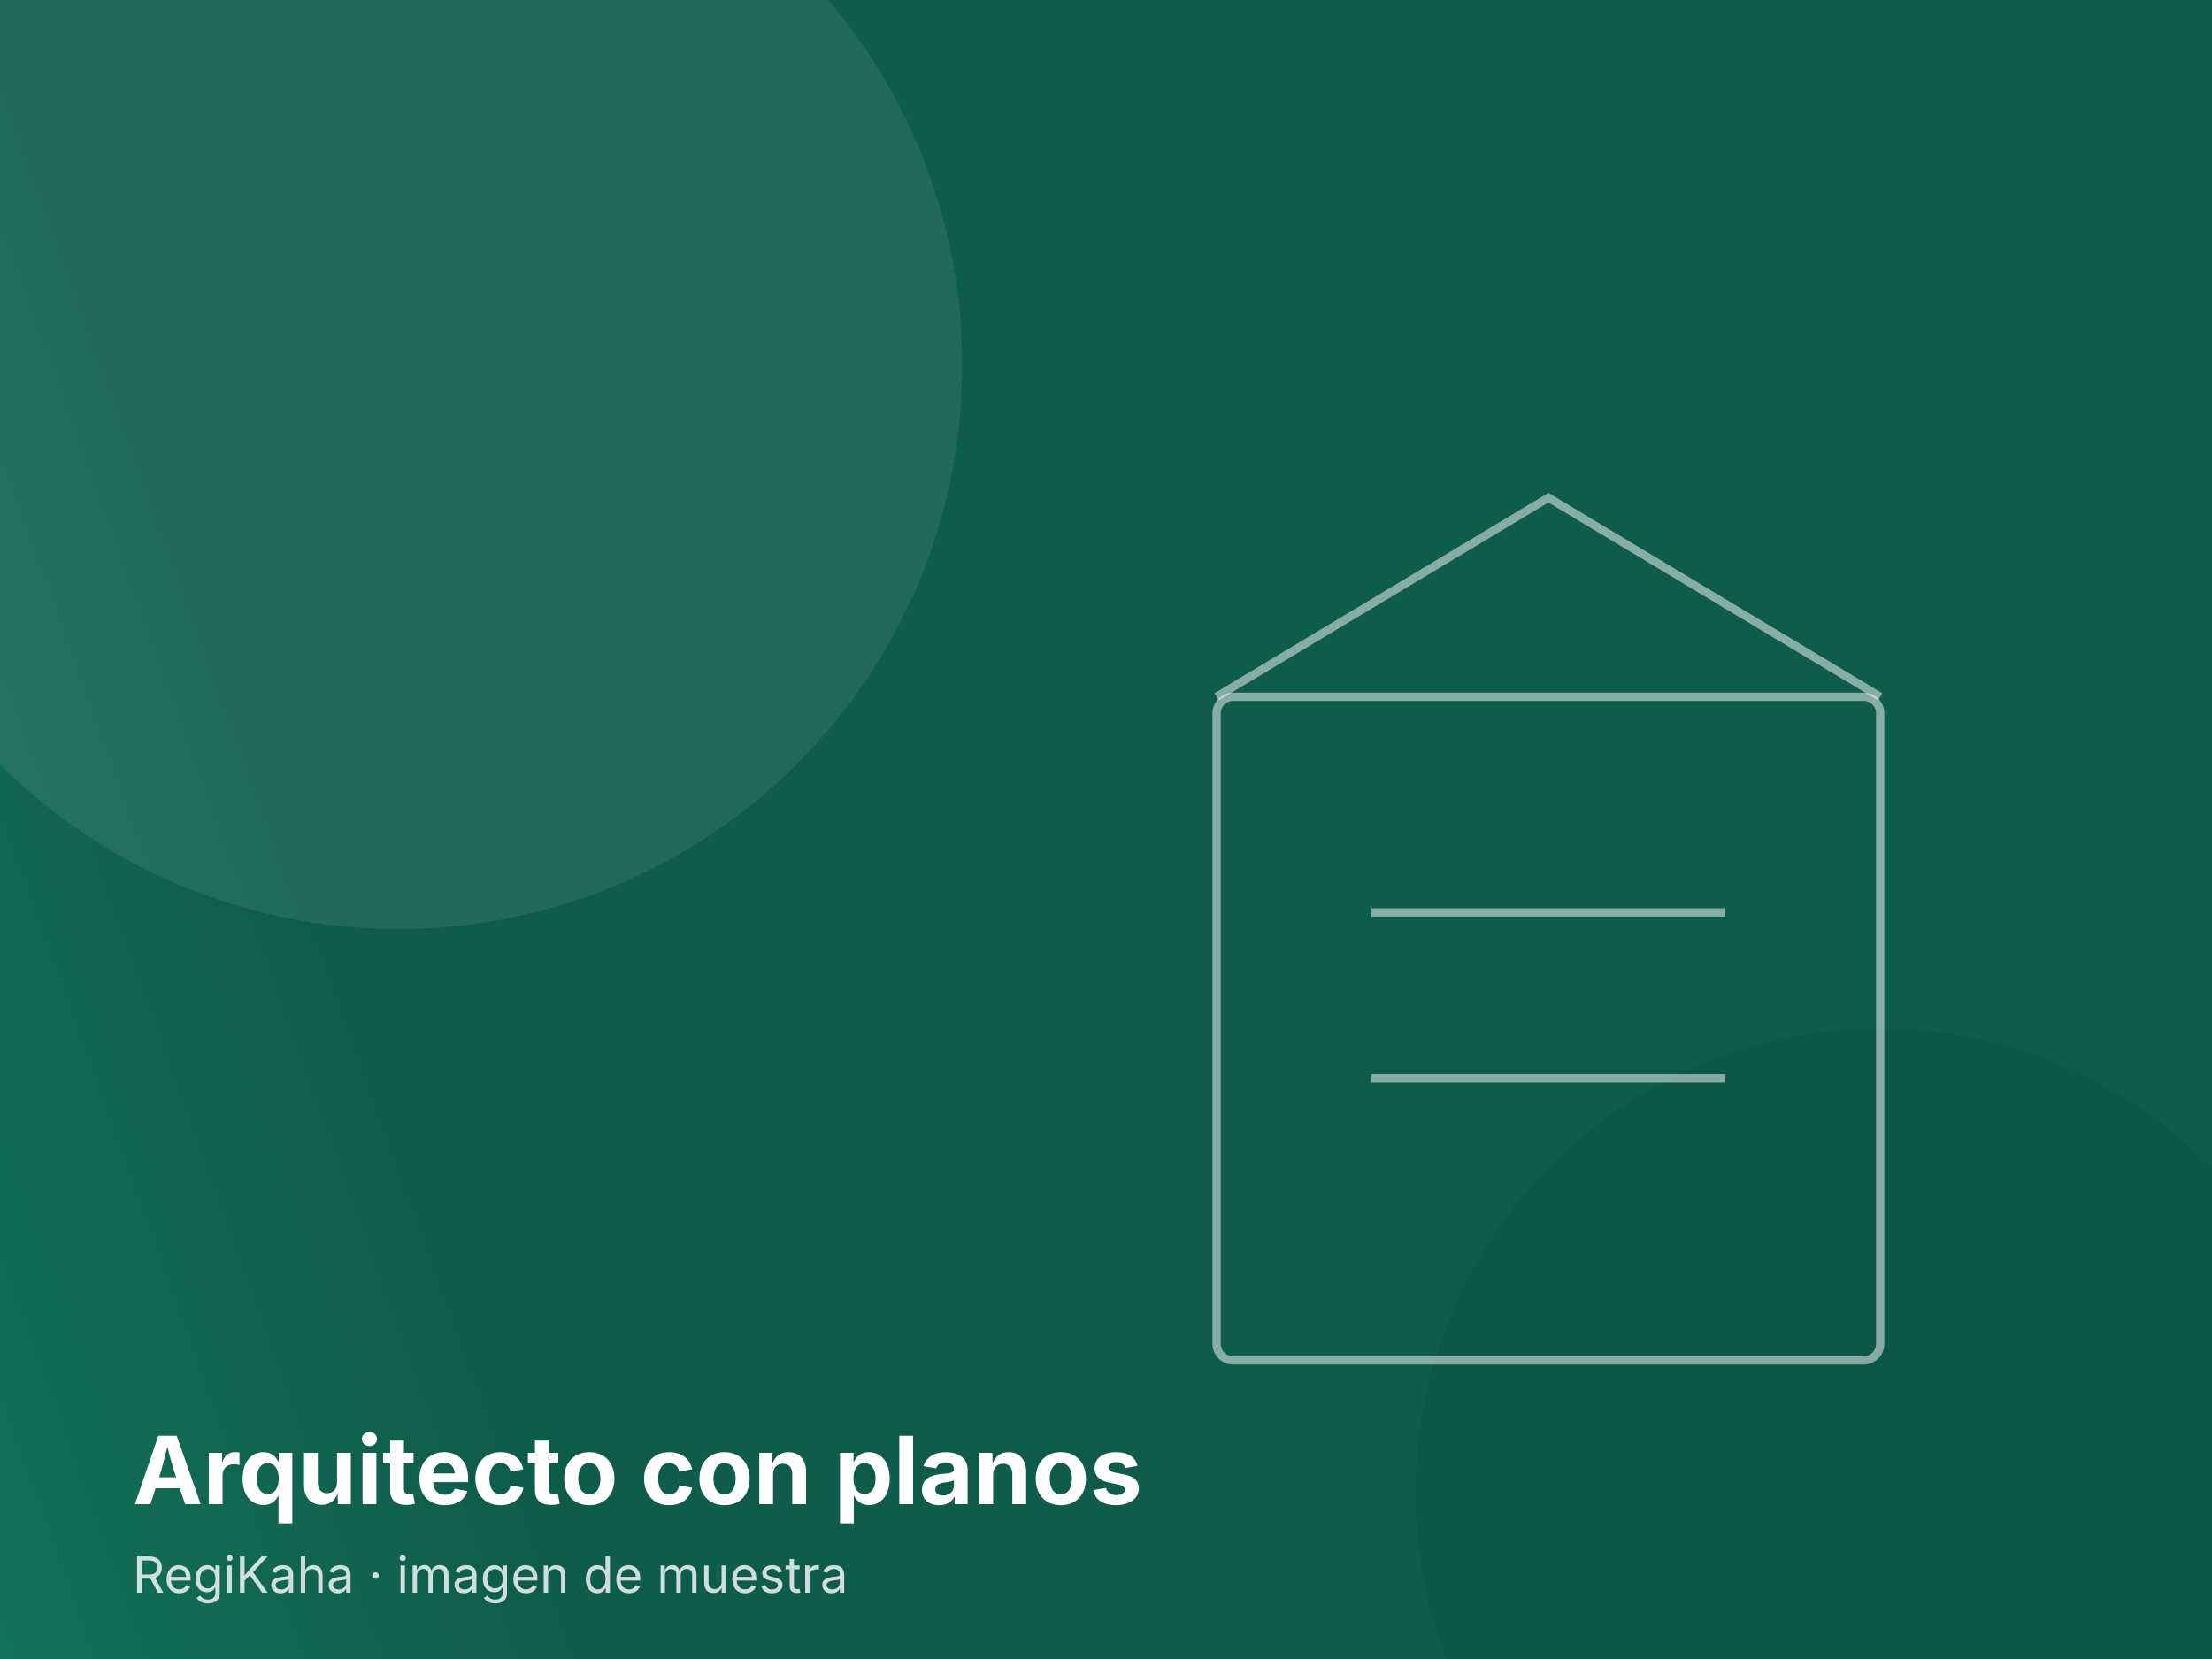
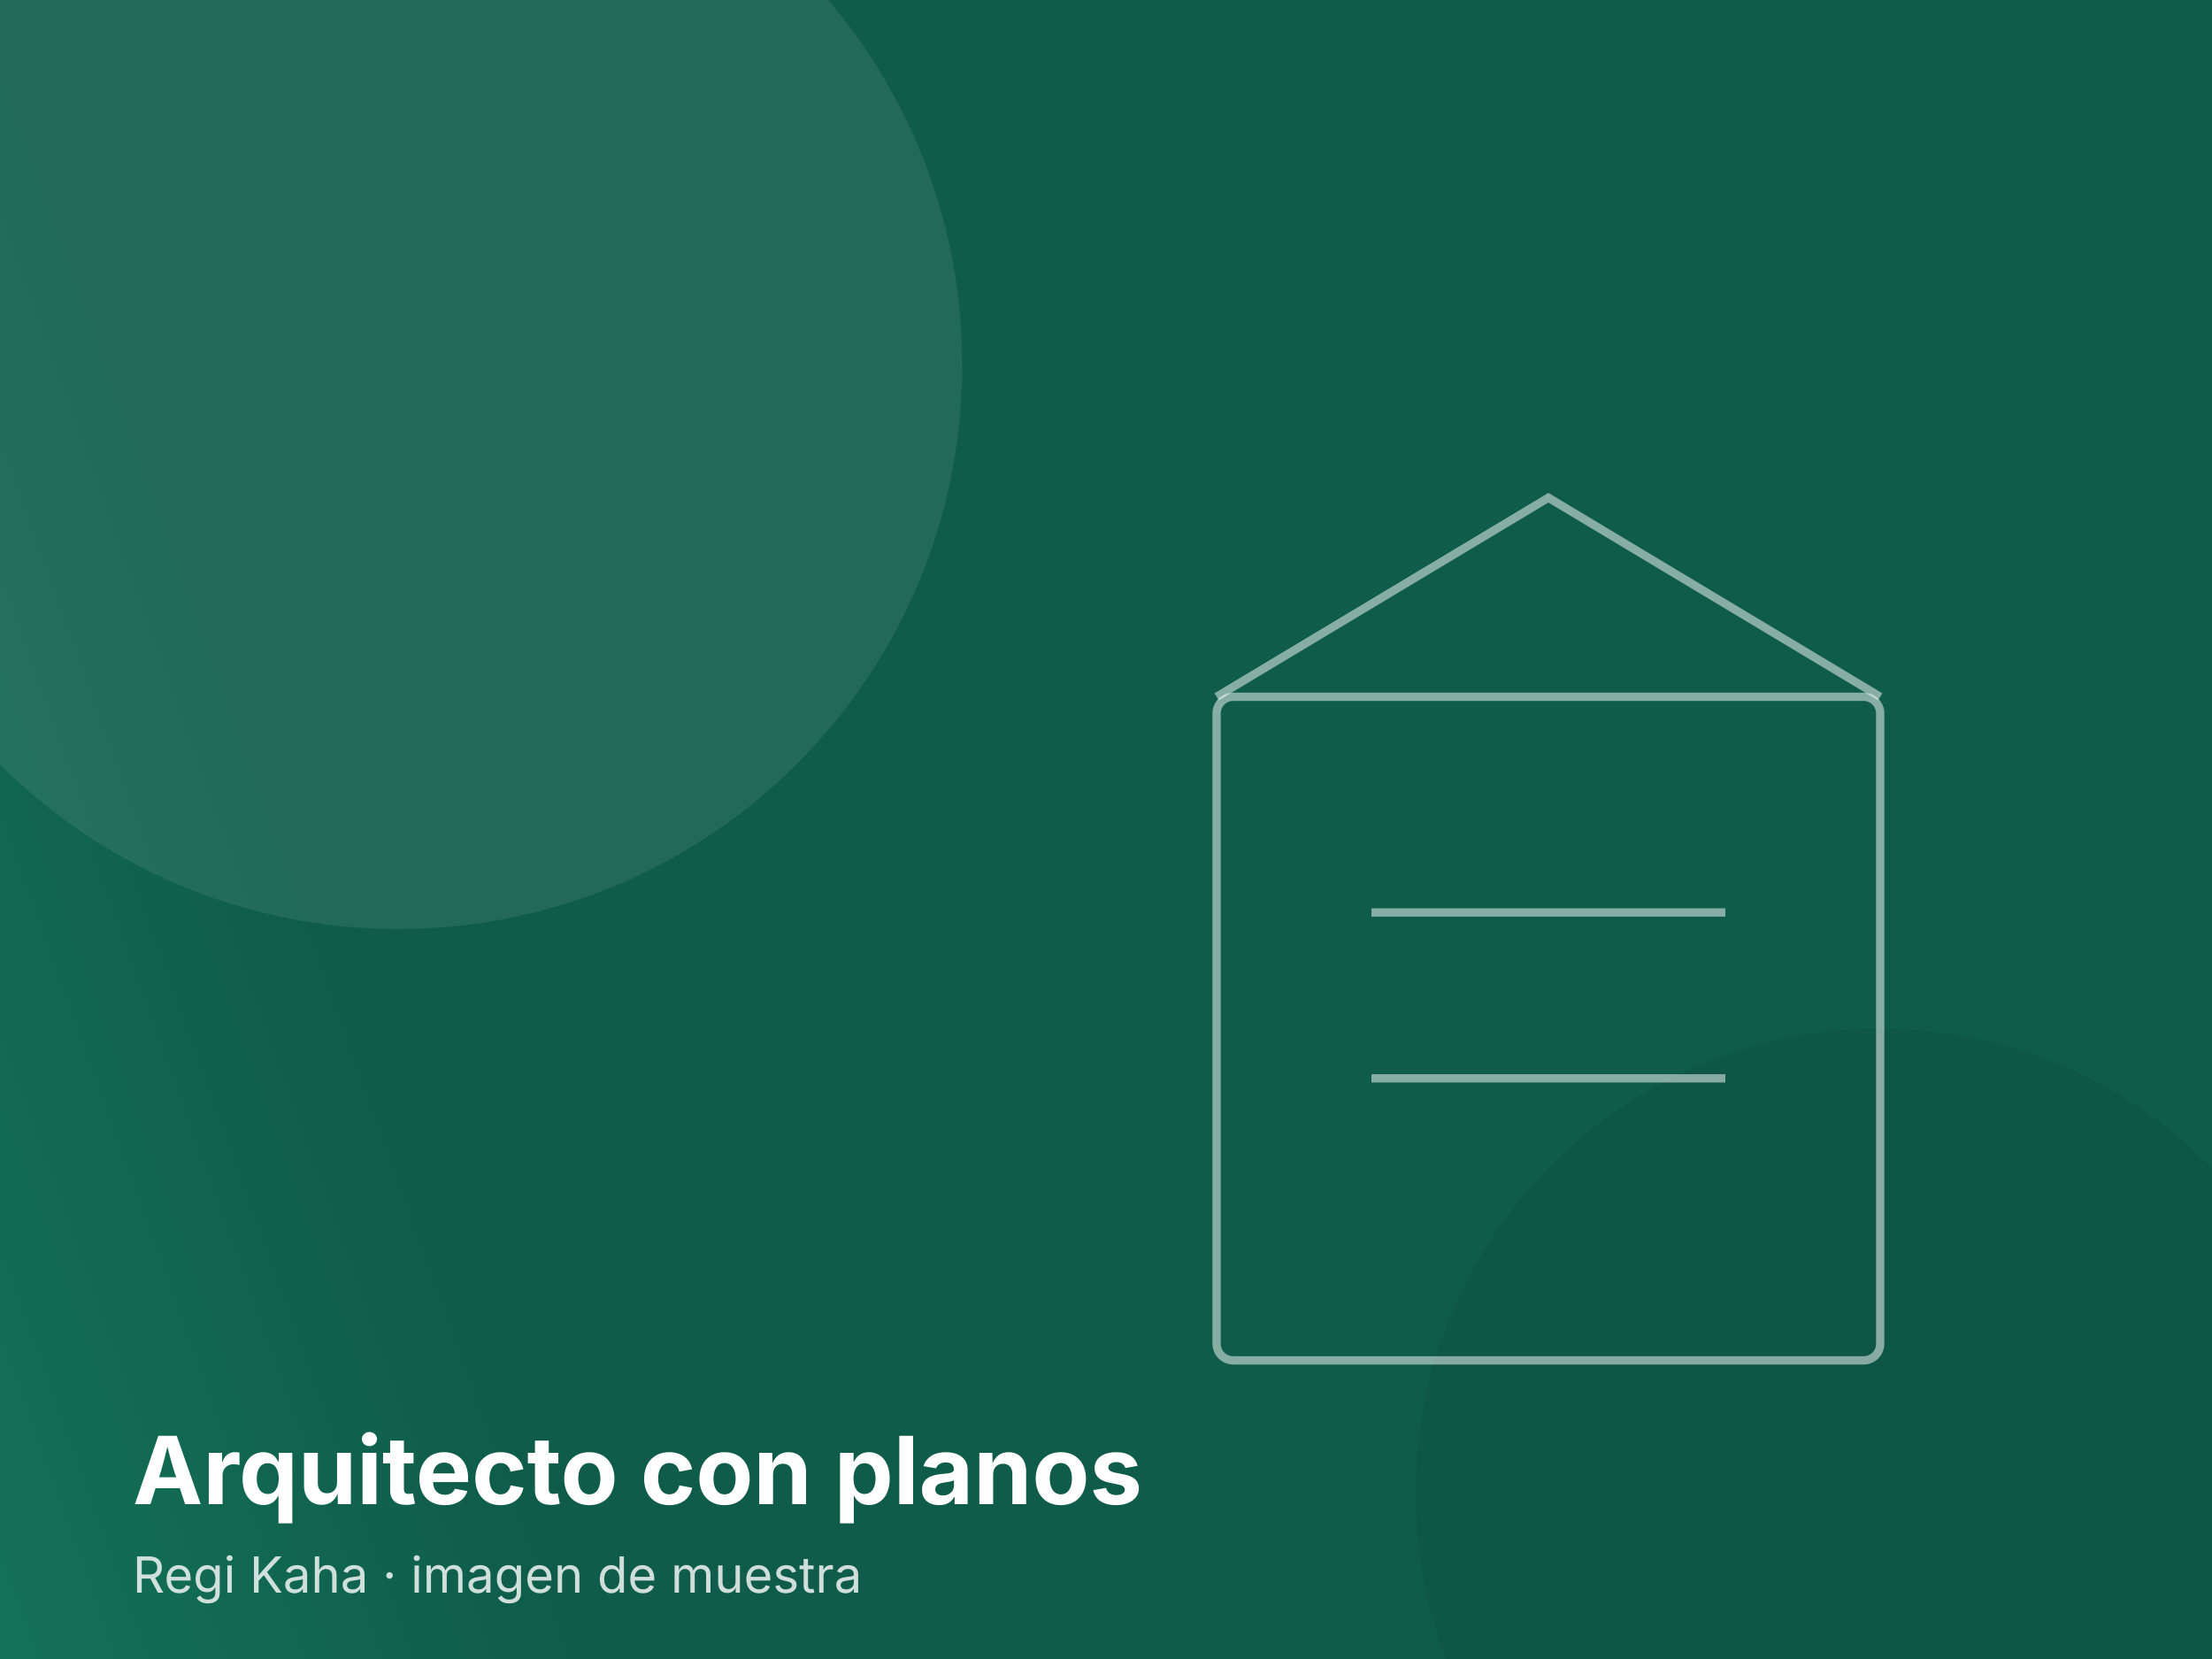
<svg xmlns="http://www.w3.org/2000/svg" width="800" height="600" viewBox="0 0 800 600">
  <defs>
    <linearGradient id="cg" gradientTransform="rotate(165)">
      <stop offset="0" stop-color="#0F5C4A" />
      <stop offset="0.55" stop-color="#198C68" />
      <stop offset="1" stop-color="#2AB673" />
    </linearGradient>
  </defs>
  <rect width="800" height="600" fill="url(#cg)" />
  <circle cx="144" cy="132" r="204" fill="rgba(255,255,255,0.08)" />
  <circle cx="680" cy="540" r="168" fill="rgba(0,0,0,0.07)" />
  <g stroke="rgba(255,255,255,0.5)" stroke-width="3" fill="none">
    <rect x="440" y="252" width="240" height="240" rx="6" />
    <path d="M440 252 L560 180 L680 252" />
    <line x1="496" y1="330" x2="624" y2="330" />
    <line x1="496" y1="390" x2="624" y2="390" />
  </g>
  <text x="48" y="544" font-family="Inter, sans-serif" font-size="34" font-weight="700" fill="#fff">Arquitecto con planos</text>
-   <text x="48" y="576" font-family="Inter, sans-serif" font-size="18" fill="rgba(255,255,255,0.8)">RegiKaha · imagen de muestra</text>
+   <text x="48" y="576" font-family="Inter, sans-serif" font-size="18" fill="rgba(255,255,255,0.8)">Regi Kaha · imagen de muestra</text>
</svg>
